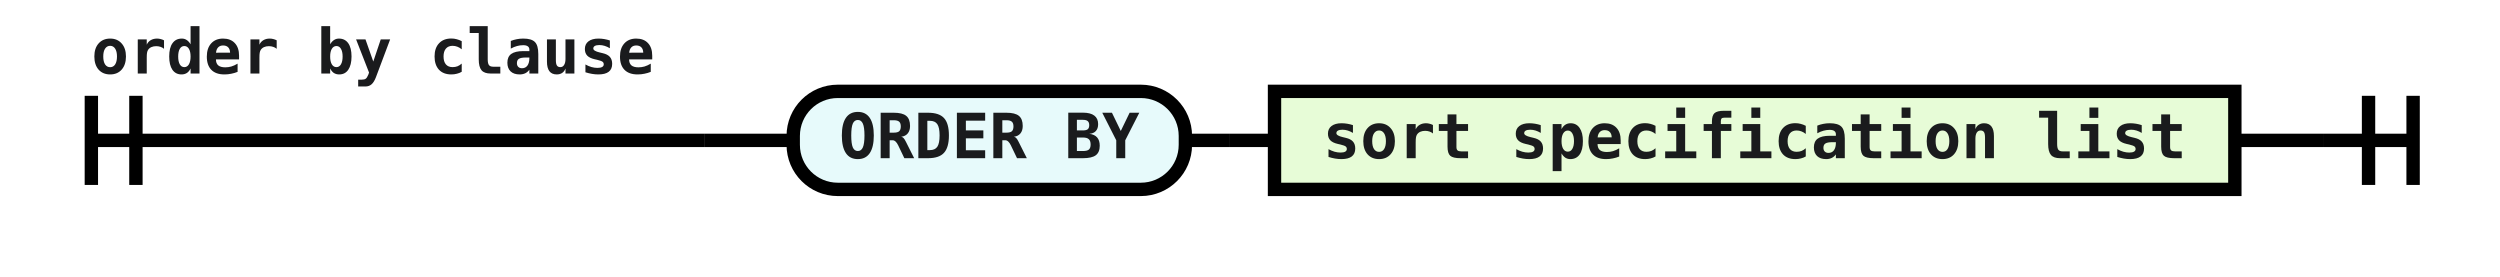
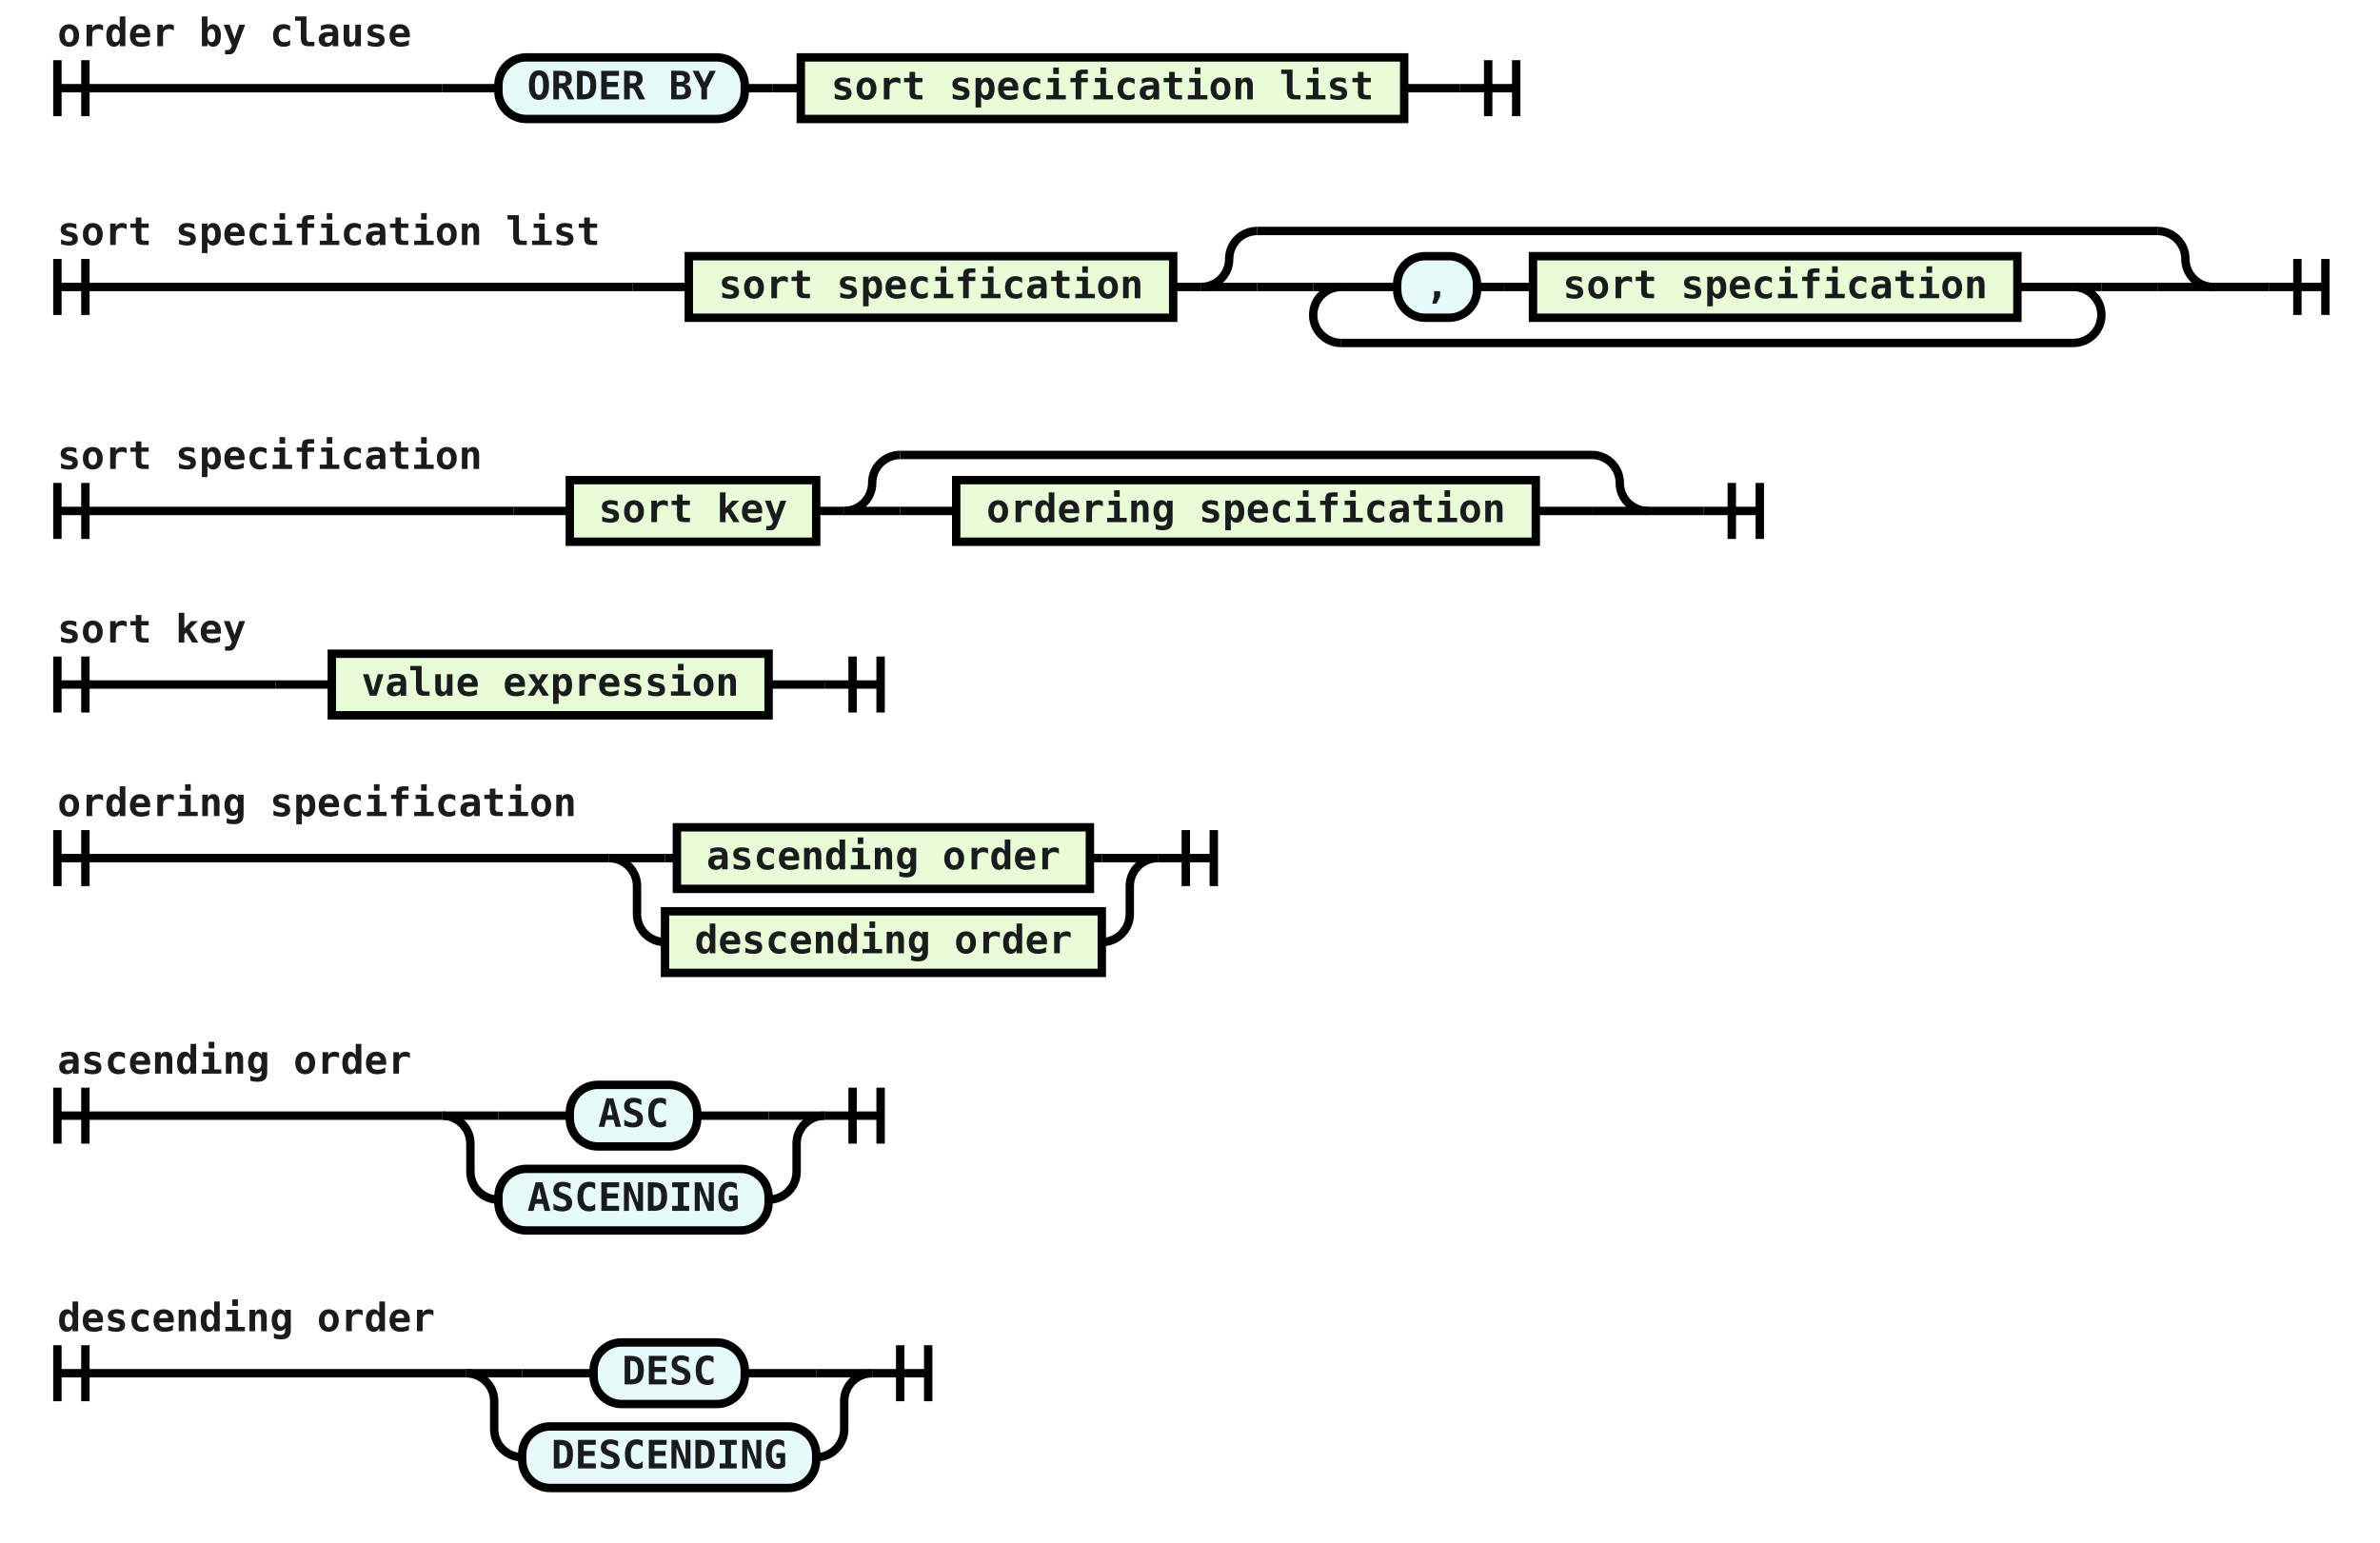
- <svg xmlns="http://www.w3.org/2000/svg" class="railroad-diagram" viewBox="0 0 561.0 62.0" width="561.0" height="62.0">
+ <svg xmlns="http://www.w3.org/2000/svg" class="railroad-diagram" viewBox="0 0 850.0 551.0" width="850.0" height="551.0">
  <g transform="translate(0, 0)">
    <g transform="translate(.5 .5)">
      <g>
        <path d="M20 21v20m10 -20v20m-10 -10h137.5" />
        <text style="text-anchor:start" x="20" y="16">order by clause</text>
      </g>
      <g>
        <path d="M157.5 31h0.0" />
        <path d="M521.0 31h0.0" />
        <path d="M157.5 31h20" />
        <g>
          <path d="M177.5 31h0.0" />
          <path d="M501.0 31h0.0" />
          <g class="terminal ">
            <path d="M177.5 31h0.0" />
            <path d="M265.5 31h0.0" />
            <rect height="22" rx="10" ry="10" width="88" x="177.5" y="20" />
            <text x="221.5" y="35">ORDER BY</text>
          </g>
          <path d="M265.5 31h10" />
          <path d="M275.5 31h10" />
          <g class="non-terminal ">
            <path d="M285.5 31h0.0" />
            <path d="M501.0 31h0.0" />
            <rect height="22" width="215.5" x="285.5" y="20" />
            <text x="393.25" y="35">sort specification list</text>
          </g>
        </g>
        <path d="M501.0 31h20" />
      </g>
      <path d="M 521.0 31 h 20 m -10 -10 v 20 m 10 -20 v 20" />
+     </g>
+   </g>
+   <g transform="translate(0, 62.0)">
+     <g transform="translate(.5 .5)">
+       <g>
+         <path d="M20 30v20m10 -20v20m-10 -10h205.5" />
+         <text style="text-anchor:start" x="20" y="25">sort specification list</text>
+       </g>
+       <g>
+         <path d="M225.5 40h0.0" />
+         <path d="M810.0 40h0.0" />
+         <path d="M225.5 40h20" />
+         <g>
+           <path d="M245.5 40h0.0" />
+           <path d="M790.0 40h0.0" />
+           <g class="non-terminal ">
+             <path d="M245.5 40h0.0" />
+             <path d="M418.5 40h0.0" />
+             <rect height="22" width="173" x="245.5" y="29" />
+             <text x="332" y="44">sort specification</text>
+           </g>
+           <path d="M418.5 40h10" />
+           <g>
+             <path d="M428.5 40h0.0" />
+             <path d="M790.0 40h0.0" />
+             <path d="M428.5 40a10 10 0 0 0 10 -10v0a10 10 0 0 1 10 -10" />
+             <g>
+               <path d="M448.5 20h321.5" />
+             </g>
+             <path d="M770.0 20a10 10 0 0 1 10 10v0a10 10 0 0 0 10 10" />
+             <path d="M428.5 40h20" />
+             <g>
+               <path d="M448.5 40h0.0" />
+               <path d="M770.0 40h0.0" />
+               <path d="M448.5 40h20" />
+               <g>
+                 <path d="M468.5 40h0.0" />
+                 <path d="M750.0 40h0.0" />
+                 <g>
+                   <path d="M468.5 40h0.0" />
+                   <path d="M750.0 40h0.0" />
+                   <path d="M468.5 40h10" />
+                   <g>
+                     <path d="M478.5 40h0.0" />
+                     <path d="M740.0 40h0.0" />
+                     <g>
+                       <path d="M478.5 40h0.0" />
+                       <path d="M740.0 40h0.0" />
+                       <g>
+                         <path d="M478.5 40h0.0" />
+                         <path d="M740.0 40h0.0" />
+                         <path d="M478.5 40h20" />
+                         <g>
+                           <path d="M498.5 40h0.0" />
+                           <path d="M720.0 40h0.0" />
+                           <g class="terminal ">
+                             <path d="M498.5 40h0.0" />
+                             <path d="M527.0 40h0.0" />
+                             <rect height="22" rx="10" ry="10" width="28.5" x="498.5" y="29" />
+                             <text x="512.75" y="44">,</text>
+                           </g>
+                           <path d="M527.0 40h10" />
+                           <path d="M537.0 40h10" />
+                           <g class="non-terminal ">
+                             <path d="M547.0 40h0.0" />
+                             <path d="M720.0 40h0.0" />
+                             <rect height="22" width="173" x="547" y="29" />
+                             <text x="633.5" y="44">sort specification</text>
+                           </g>
+                         </g>
+                         <path d="M720.0 40h20" />
+                       </g>
+                     </g>
+                   </g>
+                   <path d="M740.0 40h10" />
+                   <path d="M478.5 40a10 10 0 0 0 -10 10v0a10 10 0 0 0 10 10" />
+                   <g>
+                     <path d="M478.5 60h261.5" />
+                   </g>
+                   <path d="M740.0 60a10 10 0 0 0 10 -10v0a10 10 0 0 0 -10 -10" />
+                 </g>
+               </g>
+               <path d="M750.0 40h20" />
+             </g>
+             <path d="M770.0 40h20" />
+           </g>
+         </g>
+         <path d="M790.0 40h20" />
+       </g>
+       <path d="M 810.0 40 h 20 m -10 -10 v 20 m 10 -20 v 20" />
+     </g>
+   </g>
+   <g transform="translate(0, 142.0)">
+     <g transform="translate(.5 .5)">
+       <g>
+         <path d="M20 30v20m10 -20v20m-10 -10h163.0" />
+         <text style="text-anchor:start" x="20" y="25">sort specification</text>
+       </g>
+       <g>
+         <path d="M183.0 40h0.0" />
+         <path d="M608.0 40h0.0" />
+         <path d="M183.0 40h20" />
+         <g>
+           <path d="M203.0 40h0.0" />
+           <path d="M588.0 40h0.0" />
+           <g class="non-terminal ">
+             <path d="M203.0 40h0.0" />
+             <path d="M291.0 40h0.0" />
+             <rect height="22" width="88" x="203" y="29" />
+             <text x="247" y="44">sort key</text>
+           </g>
+           <path d="M291.0 40h10" />
+           <g>
+             <path d="M301.0 40h0.0" />
+             <path d="M588.0 40h0.0" />
+             <path d="M301.0 40a10 10 0 0 0 10 -10v0a10 10 0 0 1 10 -10" />
+             <g>
+               <path d="M321.0 20h247.0" />
+             </g>
+             <path d="M568.0 20a10 10 0 0 1 10 10v0a10 10 0 0 0 10 10" />
+             <path d="M301.0 40h20" />
+             <g>
+               <path d="M321.0 40h0.0" />
+               <path d="M568.0 40h0.0" />
+               <path d="M321.0 40h20" />
+               <g>
+                 <path d="M341.0 40h0.0" />
+                 <path d="M548.0 40h0.0" />
+                 <g class="non-terminal ">
+                   <path d="M341.0 40h0.0" />
+                   <path d="M548.0 40h0.0" />
+                   <rect height="22" width="207" x="341" y="29" />
+                   <text x="444.5" y="44">ordering specification</text>
+                 </g>
+               </g>
+               <path d="M548.0 40h20" />
+             </g>
+             <path d="M568.0 40h20" />
+           </g>
+         </g>
+         <path d="M588.0 40h20" />
+       </g>
+       <path d="M 608.0 40 h 20 m -10 -10 v 20 m 10 -20 v 20" />
+     </g>
+   </g>
+   <g transform="translate(0, 213.0)">
+     <g transform="translate(.5 .5)">
+       <g>
+         <path d="M20 21v20m10 -20v20m-10 -10h78.0" />
+         <text style="text-anchor:start" x="20" y="16">sort key</text>
+       </g>
+       <g>
+         <path d="M98.0 31h0.0" />
+         <path d="M294.0 31h0.0" />
+         <path d="M98.0 31h20" />
+         <g>
+           <path d="M118.0 31h0.0" />
+           <path d="M274.0 31h0.0" />
+           <g class="non-terminal ">
+             <path d="M118.0 31h0.0" />
+             <path d="M274.0 31h0.0" />
+             <rect height="22" width="156" x="118" y="20" />
+             <text x="196" y="35">value expression</text>
+           </g>
+         </g>
+         <path d="M274.0 31h20" />
+       </g>
+       <path d="M 294.0 31 h 20 m -10 -10 v 20 m 10 -20 v 20" />
+     </g>
+   </g>
+   <g transform="translate(0, 275.0)">
+     <g transform="translate(.5 .5)">
+       <g>
+         <path d="M20 21v20m10 -20v20m-10 -10h197.0" />
+         <text style="text-anchor:start" x="20" y="16">ordering specification</text>
+       </g>
+       <g>
+         <path d="M217.0 31h0.0" />
+         <path d="M413.0 31h0.0" />
+         <path d="M217.0 31h20" />
+         <g>
+           <path d="M237.0 31h4.25" />
+           <path d="M388.75 31h4.25" />
+           <g class="non-terminal ">
+             <path d="M241.25 31h0.0" />
+             <path d="M388.75 31h0.0" />
+             <rect height="22" width="147.5" x="241.25" y="20" />
+             <text x="315" y="35">ascending order</text>
+           </g>
+         </g>
+         <path d="M393.0 31h20" />
+         <path d="M217.0 31a10 10 0 0 1 10 10v10a10 10 0 0 0 10 10" />
+         <g>
+           <path d="M237.0 61h0.0" />
+           <path d="M393.0 61h0.0" />
+           <g class="non-terminal ">
+             <path d="M237.0 61h0.0" />
+             <path d="M393.0 61h0.0" />
+             <rect height="22" width="156" x="237" y="50" />
+             <text x="315" y="65">descending order</text>
+           </g>
+         </g>
+         <path d="M393.0 61a10 10 0 0 0 10 -10v-10a10 10 0 0 1 10 -10" />
+       </g>
+       <path d="M 413.0 31 h 20 m -10 -10 v 20 m 10 -20 v 20" />
+     </g>
+   </g>
+   <g transform="translate(0, 367.0)">
+     <g transform="translate(.5 .5)">
+       <g>
+         <path d="M20 21v20m10 -20v20m-10 -10h137.5" />
+         <text style="text-anchor:start" x="20" y="16">ascending order</text>
+       </g>
+       <g>
+         <path d="M157.5 31h0.0" />
+         <path d="M294.0 31h0.0" />
+         <path d="M157.5 31h20" />
+         <g>
+           <path d="M177.5 31h25.5" />
+           <path d="M248.5 31h25.5" />
+           <g class="terminal ">
+             <path d="M203.0 31h0.0" />
+             <path d="M248.5 31h0.0" />
+             <rect height="22" rx="10" ry="10" width="45.5" x="203" y="20" />
+             <text x="225.75" y="35">ASC</text>
+           </g>
+         </g>
+         <path d="M274.0 31h20" />
+         <path d="M157.5 31a10 10 0 0 1 10 10v10a10 10 0 0 0 10 10" />
+         <g>
+           <path d="M177.5 61h0.0" />
+           <path d="M274.0 61h0.0" />
+           <g class="terminal ">
+             <path d="M177.5 61h0.0" />
+             <path d="M274.0 61h0.0" />
+             <rect height="22" rx="10" ry="10" width="96.5" x="177.5" y="50" />
+             <text x="225.75" y="65">ASCENDING</text>
+           </g>
+         </g>
+         <path d="M274.0 61a10 10 0 0 0 10 -10v-10a10 10 0 0 1 10 -10" />
+       </g>
+       <path d="M 294.0 31 h 20 m -10 -10 v 20 m 10 -20 v 20" />
+     </g>
+   </g>
+   <g transform="translate(0, 459.0)">
+     <g transform="translate(.5 .5)">
+       <g>
+         <path d="M20 21v20m10 -20v20m-10 -10h146.0" />
+         <text style="text-anchor:start" x="20" y="16">descending order</text>
+       </g>
+       <g>
+         <path d="M166.0 31h0.0" />
+         <path d="M311.0 31h0.0" />
+         <path d="M166.0 31h20" />
+         <g>
+           <path d="M186.0 31h25.5" />
+           <path d="M265.5 31h25.5" />
+           <g class="terminal ">
+             <path d="M211.5 31h0.0" />
+             <path d="M265.5 31h0.0" />
+             <rect height="22" rx="10" ry="10" width="54" x="211.5" y="20" />
+             <text x="238.5" y="35">DESC</text>
+           </g>
+         </g>
+         <path d="M291.0 31h20" />
+         <path d="M166.0 31a10 10 0 0 1 10 10v10a10 10 0 0 0 10 10" />
+         <g>
+           <path d="M186.0 61h0.0" />
+           <path d="M291.0 61h0.0" />
+           <g class="terminal ">
+             <path d="M186.0 61h0.0" />
+             <path d="M291.0 61h0.0" />
+             <rect height="22" rx="10" ry="10" width="105" x="186" y="50" />
+             <text x="238.5" y="65">DESCENDING</text>
+           </g>
+         </g>
+         <path d="M291.0 61a10 10 0 0 0 10 -10v-10a10 10 0 0 1 10 -10" />
+       </g>
+       <path d="M 311.0 31 h 20 m -10 -10 v 20 m 10 -20 v 20" />
    </g>
  </g>
  <style>
        /*  */
        svg.railroad-diagram {
    // background-color: hsl(30, 20%, 95%);
}

svg.railroad-diagram path {
    stroke-width: 3;
    stroke: black;
    fill: rgba(0, 0, 0, 0);
}

svg.railroad-diagram text {
    font:bold 14px monospace;
    text-anchor: middle;
    fill: rgba(26, 27, 29, 255);
}

svg.railroad-diagram text.label {
    text-anchor: start;
}

svg.railroad-diagram text.comment {
    font:italic 12px monospace;
}

svg.railroad-diagram rect {
    stroke-width: 3;
    stroke: black;
    // fill: hsl(120, 100%, 90%);
    fill: rgba(231, 252, 215, 255);
}

svg.railroad-diagram rect.group-box {
    stroke: gray;
    stroke-dasharray: 10 5;
    fill: none;
}

svg.railroad-diagram .terminal rect {
    fill: rgba(231, 250, 251, 255);
}

svg.railroad-diagram .terminal.it text {
    font: italic 14px monospace; 
}

        /*  */
    </style>
</svg>
